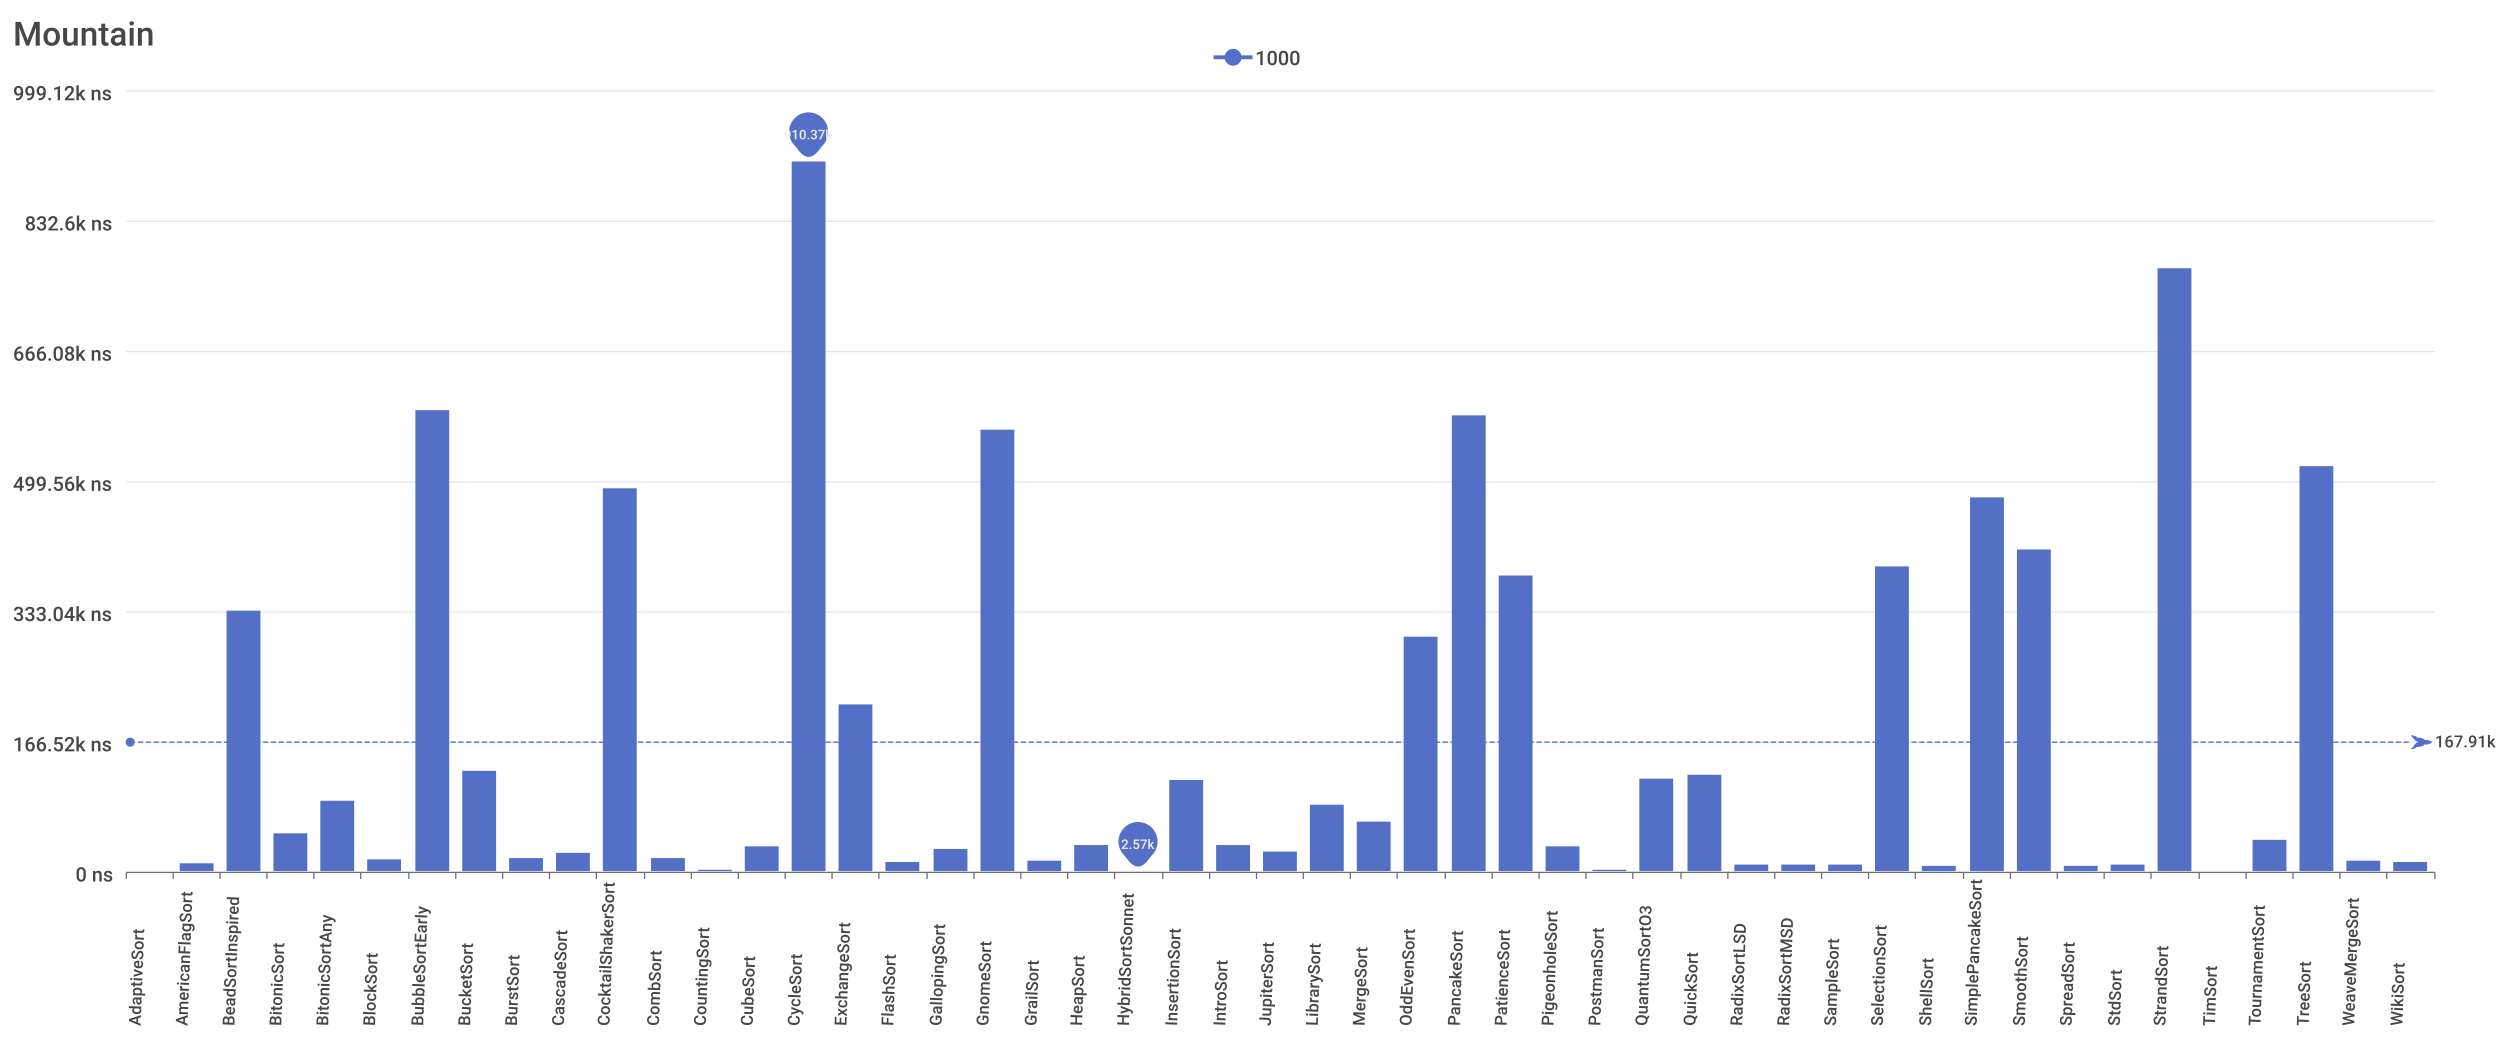
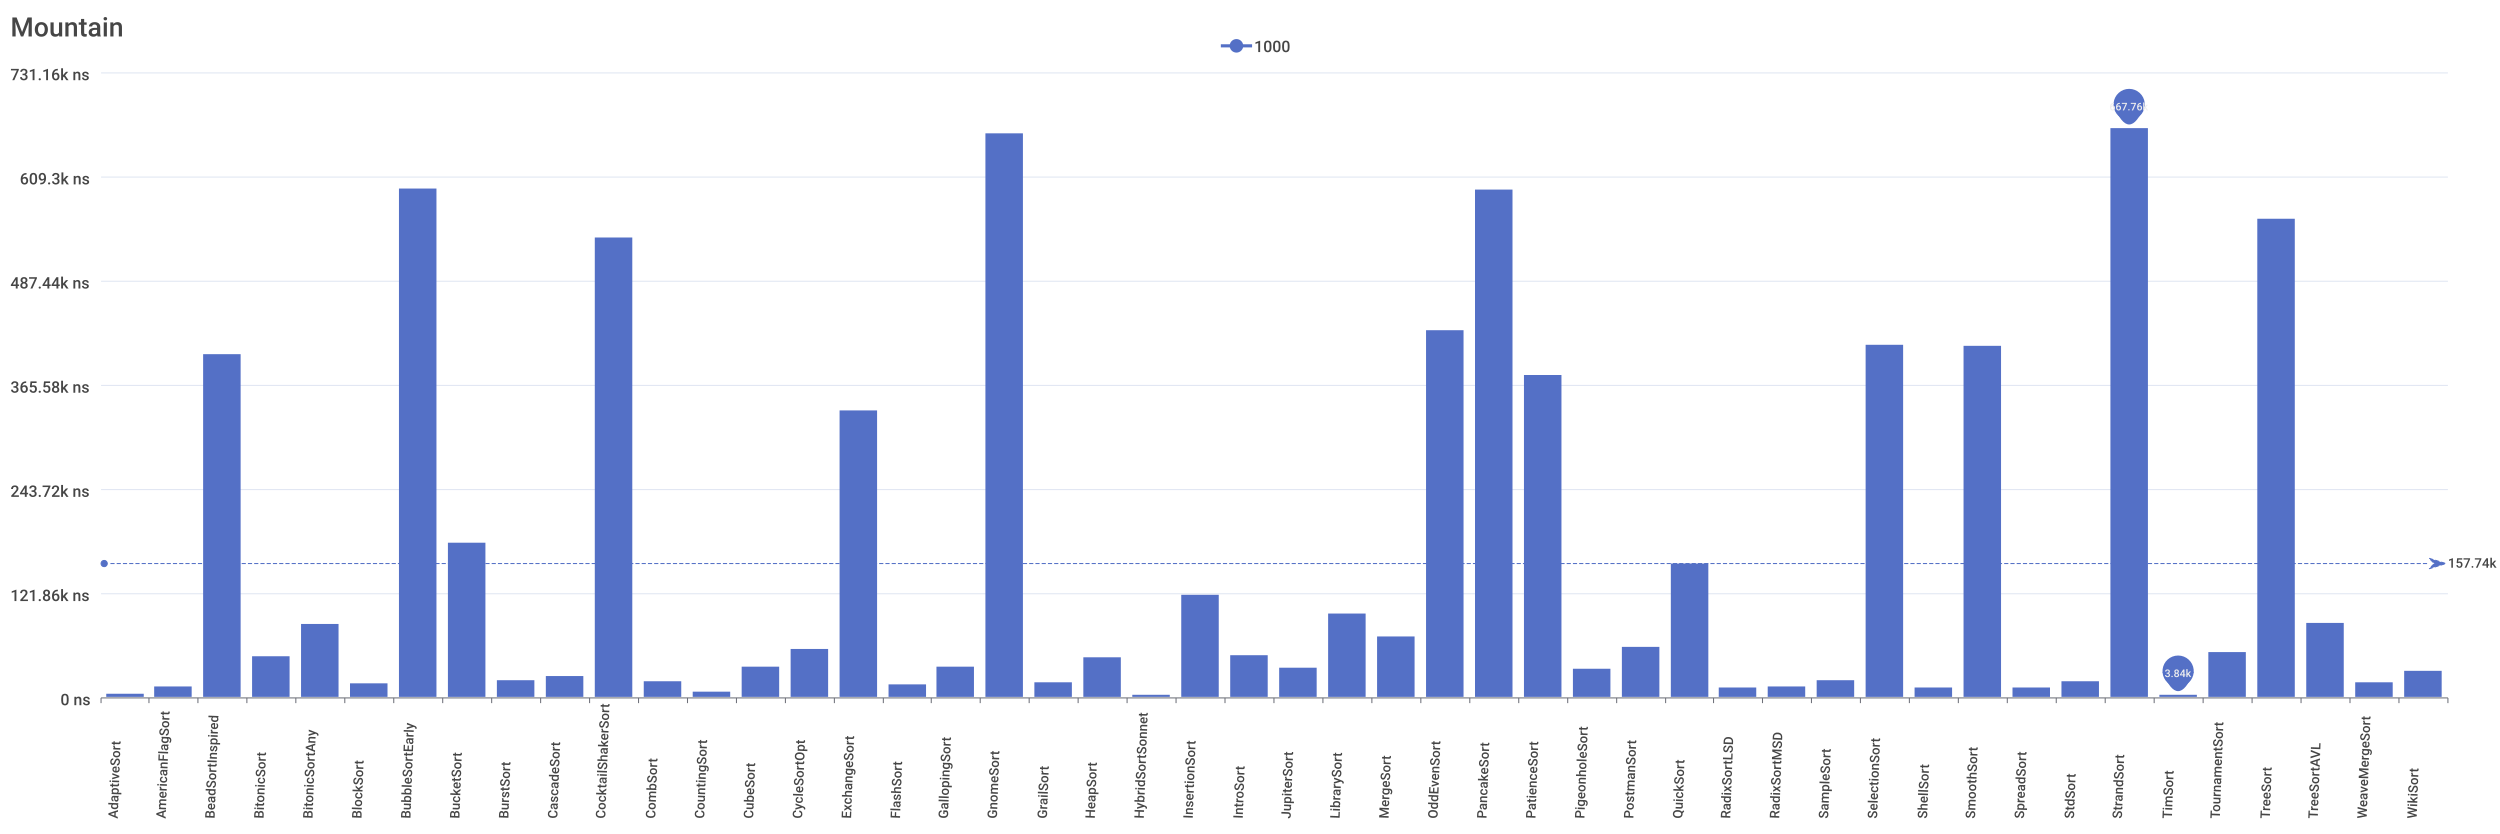
- <svg xmlns="http://www.w3.org/2000/svg" width="1920" height="800">\n<path d="M 0 0 L 1920 0 L 1920 800 L 0 800 L 0 0" style="stroke-width:0;stroke:none;fill:rgba(255,255,255,1.0)" />
-   <path d="M 932 44 L 962 44" style="stroke-width:3;stroke:rgba(84,112,198,1.0);fill:rgba(84,112,198,1.0)" />
-   <circle cx="947" cy="44" r="5" style="stroke-width:3;stroke:rgba(84,112,198,1.0);fill:rgba(84,112,198,1.0)" />
+ <svg xmlns="http://www.w3.org/2000/svg" width="2400" height="800">\n<path d="M 0 0 L 2400 0 L 2400 800 L 0 800 L 0 0" style="stroke-width:0;stroke:none;fill:rgba(255,255,255,1.0)" />
+   <path d="M 1172 44 L 1202 44" style="stroke-width:3;stroke:rgba(84,112,198,1.0);fill:rgba(84,112,198,1.0)" />
+   <circle cx="1187" cy="44" r="5" style="stroke-width:3;stroke:rgba(84,112,198,1.0);fill:rgba(84,112,198,1.0)" />
  <path d="" style="stroke-width:3;stroke:rgba(84,112,198,1.0);fill:rgba(84,112,198,1.0)" />
-   <text x="964" y="50" style="stroke-width:0;stroke:none;fill:rgba(70,70,70,1.0);font-size:15.3px;font-family:'Roboto Medium',sans-serif">1000</text>
+   <text x="1204" y="50" style="stroke-width:0;stroke:none;fill:rgba(70,70,70,1.0);font-size:15.3px;font-family:'Roboto Medium',sans-serif">1000</text>
  <text x="10" y="35" style="stroke-width:0;stroke:none;fill:rgba(70,70,70,1.0);font-size:25.6px;font-family:'Roboto Medium',sans-serif">Mountain</text>
-   <text x="10" y="77" style="stroke-width:0;stroke:none;fill:rgba(70,70,70,1.0);font-size:15.3px;font-family:'Roboto Medium',sans-serif">999.12k ns</text>
-   <text x="19" y="177" style="stroke-width:0;stroke:none;fill:rgba(70,70,70,1.0);font-size:15.3px;font-family:'Roboto Medium',sans-serif">832.6k ns</text>
-   <text x="10" y="277" style="stroke-width:0;stroke:none;fill:rgba(70,70,70,1.0);font-size:15.3px;font-family:'Roboto Medium',sans-serif">666.08k ns</text>
-   <text x="10" y="377" style="stroke-width:0;stroke:none;fill:rgba(70,70,70,1.0);font-size:15.3px;font-family:'Roboto Medium',sans-serif">499.56k ns</text>
-   <text x="10" y="477" style="stroke-width:0;stroke:none;fill:rgba(70,70,70,1.0);font-size:15.3px;font-family:'Roboto Medium',sans-serif">333.04k ns</text>
-   <text x="10" y="577" style="stroke-width:0;stroke:none;fill:rgba(70,70,70,1.0);font-size:15.3px;font-family:'Roboto Medium',sans-serif">166.52k ns</text>
+   <text x="10" y="77" style="stroke-width:0;stroke:none;fill:rgba(70,70,70,1.0);font-size:15.3px;font-family:'Roboto Medium',sans-serif">731.16k ns</text>
+   <text x="19" y="177" style="stroke-width:0;stroke:none;fill:rgba(70,70,70,1.0);font-size:15.3px;font-family:'Roboto Medium',sans-serif">609.3k ns</text>
+   <text x="10" y="277" style="stroke-width:0;stroke:none;fill:rgba(70,70,70,1.0);font-size:15.3px;font-family:'Roboto Medium',sans-serif">487.44k ns</text>
+   <text x="10" y="377" style="stroke-width:0;stroke:none;fill:rgba(70,70,70,1.0);font-size:15.3px;font-family:'Roboto Medium',sans-serif">365.58k ns</text>
+   <text x="10" y="477" style="stroke-width:0;stroke:none;fill:rgba(70,70,70,1.0);font-size:15.3px;font-family:'Roboto Medium',sans-serif">243.72k ns</text>
+   <text x="10" y="577" style="stroke-width:0;stroke:none;fill:rgba(70,70,70,1.0);font-size:15.3px;font-family:'Roboto Medium',sans-serif">121.86k ns</text>
  <text x="58" y="677" style="stroke-width:0;stroke:none;fill:rgba(70,70,70,1.0);font-size:15.3px;font-family:'Roboto Medium',sans-serif">0 ns</text>
-   <path d="M 97 70 L 1870 70" style="stroke-width:1;stroke:rgba(224,230,242,1.0);fill:none" />
-   <path d="M 97 170 L 1870 170" style="stroke-width:1;stroke:rgba(224,230,242,1.0);fill:none" />
-   <path d="M 97 270 L 1870 270" style="stroke-width:1;stroke:rgba(224,230,242,1.0);fill:none" />
-   <path d="M 97 370 L 1870 370" style="stroke-width:1;stroke:rgba(224,230,242,1.0);fill:none" />
-   <path d="M 97 470 L 1870 470" style="stroke-width:1;stroke:rgba(224,230,242,1.0);fill:none" />
-   <path d="M 97 570 L 1870 570" style="stroke-width:1;stroke:rgba(224,230,242,1.0);fill:none" />
+   <path d="M 97 70 L 2350 70" style="stroke-width:1;stroke:rgba(224,230,242,1.0);fill:none" />
+   <path d="M 97 170 L 2350 170" style="stroke-width:1;stroke:rgba(224,230,242,1.0);fill:none" />
+   <path d="M 97 270 L 2350 270" style="stroke-width:1;stroke:rgba(224,230,242,1.0);fill:none" />
+   <path d="M 97 370 L 2350 370" style="stroke-width:1;stroke:rgba(224,230,242,1.0);fill:none" />
+   <path d="M 97 470 L 2350 470" style="stroke-width:1;stroke:rgba(224,230,242,1.0);fill:none" />
+   <path d="M 97 570 L 2350 570" style="stroke-width:1;stroke:rgba(224,230,242,1.0);fill:none" />
  <path d="M 97 675 L 97 670" style="stroke-width:1;stroke:rgba(110,112,121,1.0);fill:none" />
-   <path d="M 133 675 L 133 670" style="stroke-width:1;stroke:rgba(110,112,121,1.0);fill:none" />
-   <path d="M 169 675 L 169 670" style="stroke-width:1;stroke:rgba(110,112,121,1.0);fill:none" />
-   <path d="M 205 675 L 205 670" style="stroke-width:1;stroke:rgba(110,112,121,1.0);fill:none" />
-   <path d="M 241 675 L 241 670" style="stroke-width:1;stroke:rgba(110,112,121,1.0);fill:none" />
-   <path d="M 277 675 L 277 670" style="stroke-width:1;stroke:rgba(110,112,121,1.0);fill:none" />
-   <path d="M 314 675 L 314 670" style="stroke-width:1;stroke:rgba(110,112,121,1.0);fill:none" />
-   <path d="M 350 675 L 350 670" style="stroke-width:1;stroke:rgba(110,112,121,1.0);fill:none" />
-   <path d="M 386 675 L 386 670" style="stroke-width:1;stroke:rgba(110,112,121,1.0);fill:none" />
-   <path d="M 422 675 L 422 670" style="stroke-width:1;stroke:rgba(110,112,121,1.0);fill:none" />
-   <path d="M 458 675 L 458 670" style="stroke-width:1;stroke:rgba(110,112,121,1.0);fill:none" />
-   <path d="M 495 675 L 495 670" style="stroke-width:1;stroke:rgba(110,112,121,1.0);fill:none" />
-   <path d="M 531 675 L 531 670" style="stroke-width:1;stroke:rgba(110,112,121,1.0);fill:none" />
-   <path d="M 567 675 L 567 670" style="stroke-width:1;stroke:rgba(110,112,121,1.0);fill:none" />
-   <path d="M 603 675 L 603 670" style="stroke-width:1;stroke:rgba(110,112,121,1.0);fill:none" />
-   <path d="M 639 675 L 639 670" style="stroke-width:1;stroke:rgba(110,112,121,1.0);fill:none" />
-   <path d="M 675 675 L 675 670" style="stroke-width:1;stroke:rgba(110,112,121,1.0);fill:none" />
-   <path d="M 712 675 L 712 670" style="stroke-width:1;stroke:rgba(110,112,121,1.0);fill:none" />
-   <path d="M 748 675 L 748 670" style="stroke-width:1;stroke:rgba(110,112,121,1.0);fill:none" />
-   <path d="M 784 675 L 784 670" style="stroke-width:1;stroke:rgba(110,112,121,1.0);fill:none" />
-   <path d="M 820 675 L 820 670" style="stroke-width:1;stroke:rgba(110,112,121,1.0);fill:none" />
-   <path d="M 856 675 L 856 670" style="stroke-width:1;stroke:rgba(110,112,121,1.0);fill:none" />
-   <path d="M 893 675 L 893 670" style="stroke-width:1;stroke:rgba(110,112,121,1.0);fill:none" />
-   <path d="M 929 675 L 929 670" style="stroke-width:1;stroke:rgba(110,112,121,1.0);fill:none" />
-   <path d="M 965 675 L 965 670" style="stroke-width:1;stroke:rgba(110,112,121,1.0);fill:none" />
-   <path d="M 1001 675 L 1001 670" style="stroke-width:1;stroke:rgba(110,112,121,1.0);fill:none" />
-   <path d="M 1037 675 L 1037 670" style="stroke-width:1;stroke:rgba(110,112,121,1.0);fill:none" />
-   <path d="M 1073 675 L 1073 670" style="stroke-width:1;stroke:rgba(110,112,121,1.0);fill:none" />
-   <path d="M 1110 675 L 1110 670" style="stroke-width:1;stroke:rgba(110,112,121,1.0);fill:none" />
-   <path d="M 1146 675 L 1146 670" style="stroke-width:1;stroke:rgba(110,112,121,1.0);fill:none" />
-   <path d="M 1182 675 L 1182 670" style="stroke-width:1;stroke:rgba(110,112,121,1.0);fill:none" />
-   <path d="M 1218 675 L 1218 670" style="stroke-width:1;stroke:rgba(110,112,121,1.0);fill:none" />
-   <path d="M 1254 675 L 1254 670" style="stroke-width:1;stroke:rgba(110,112,121,1.0);fill:none" />
-   <path d="M 1291 675 L 1291 670" style="stroke-width:1;stroke:rgba(110,112,121,1.0);fill:none" />
-   <path d="M 1327 675 L 1327 670" style="stroke-width:1;stroke:rgba(110,112,121,1.0);fill:none" />
-   <path d="M 1363 675 L 1363 670" style="stroke-width:1;stroke:rgba(110,112,121,1.0);fill:none" />
-   <path d="M 1399 675 L 1399 670" style="stroke-width:1;stroke:rgba(110,112,121,1.0);fill:none" />
-   <path d="M 1435 675 L 1435 670" style="stroke-width:1;stroke:rgba(110,112,121,1.0);fill:none" />
-   <path d="M 1471 675 L 1471 670" style="stroke-width:1;stroke:rgba(110,112,121,1.0);fill:none" />
-   <path d="M 1508 675 L 1508 670" style="stroke-width:1;stroke:rgba(110,112,121,1.0);fill:none" />
-   <path d="M 1544 675 L 1544 670" style="stroke-width:1;stroke:rgba(110,112,121,1.0);fill:none" />
-   <path d="M 1580 675 L 1580 670" style="stroke-width:1;stroke:rgba(110,112,121,1.0);fill:none" />
-   <path d="M 1616 675 L 1616 670" style="stroke-width:1;stroke:rgba(110,112,121,1.0);fill:none" />
-   <path d="M 1652 675 L 1652 670" style="stroke-width:1;stroke:rgba(110,112,121,1.0);fill:none" />
-   <path d="M 1689 675 L 1689 670" style="stroke-width:1;stroke:rgba(110,112,121,1.0);fill:none" />
-   <path d="M 1725 675 L 1725 670" style="stroke-width:1;stroke:rgba(110,112,121,1.0);fill:none" />
-   <path d="M 1761 675 L 1761 670" style="stroke-width:1;stroke:rgba(110,112,121,1.0);fill:none" />
-   <path d="M 1797 675 L 1797 670" style="stroke-width:1;stroke:rgba(110,112,121,1.0);fill:none" />
+   <path d="M 143 675 L 143 670" style="stroke-width:1;stroke:rgba(110,112,121,1.0);fill:none" />
+   <path d="M 190 675 L 190 670" style="stroke-width:1;stroke:rgba(110,112,121,1.0);fill:none" />
+   <path d="M 237 675 L 237 670" style="stroke-width:1;stroke:rgba(110,112,121,1.0);fill:none" />
+   <path d="M 284 675 L 284 670" style="stroke-width:1;stroke:rgba(110,112,121,1.0);fill:none" />
+   <path d="M 331 675 L 331 670" style="stroke-width:1;stroke:rgba(110,112,121,1.0);fill:none" />
+   <path d="M 378 675 L 378 670" style="stroke-width:1;stroke:rgba(110,112,121,1.0);fill:none" />
+   <path d="M 425 675 L 425 670" style="stroke-width:1;stroke:rgba(110,112,121,1.0);fill:none" />
+   <path d="M 472 675 L 472 670" style="stroke-width:1;stroke:rgba(110,112,121,1.0);fill:none" />
+   <path d="M 519 675 L 519 670" style="stroke-width:1;stroke:rgba(110,112,121,1.0);fill:none" />
+   <path d="M 566 675 L 566 670" style="stroke-width:1;stroke:rgba(110,112,121,1.0);fill:none" />
+   <path d="M 613 675 L 613 670" style="stroke-width:1;stroke:rgba(110,112,121,1.0);fill:none" />
+   <path d="M 660 675 L 660 670" style="stroke-width:1;stroke:rgba(110,112,121,1.0);fill:none" />
+   <path d="M 707 675 L 707 670" style="stroke-width:1;stroke:rgba(110,112,121,1.0);fill:none" />
+   <path d="M 754 675 L 754 670" style="stroke-width:1;stroke:rgba(110,112,121,1.0);fill:none" />
+   <path d="M 801 675 L 801 670" style="stroke-width:1;stroke:rgba(110,112,121,1.0);fill:none" />
+   <path d="M 848 675 L 848 670" style="stroke-width:1;stroke:rgba(110,112,121,1.0);fill:none" />
+   <path d="M 894 675 L 894 670" style="stroke-width:1;stroke:rgba(110,112,121,1.0);fill:none" />
+   <path d="M 941 675 L 941 670" style="stroke-width:1;stroke:rgba(110,112,121,1.0);fill:none" />
+   <path d="M 988 675 L 988 670" style="stroke-width:1;stroke:rgba(110,112,121,1.0);fill:none" />
+   <path d="M 1035 675 L 1035 670" style="stroke-width:1;stroke:rgba(110,112,121,1.0);fill:none" />
+   <path d="M 1082 675 L 1082 670" style="stroke-width:1;stroke:rgba(110,112,121,1.0);fill:none" />
+   <path d="M 1129 675 L 1129 670" style="stroke-width:1;stroke:rgba(110,112,121,1.0);fill:none" />
+   <path d="M 1176 675 L 1176 670" style="stroke-width:1;stroke:rgba(110,112,121,1.0);fill:none" />
+   <path d="M 1223 675 L 1223 670" style="stroke-width:1;stroke:rgba(110,112,121,1.0);fill:none" />
+   <path d="M 1270 675 L 1270 670" style="stroke-width:1;stroke:rgba(110,112,121,1.0);fill:none" />
+   <path d="M 1317 675 L 1317 670" style="stroke-width:1;stroke:rgba(110,112,121,1.0);fill:none" />
+   <path d="M 1364 675 L 1364 670" style="stroke-width:1;stroke:rgba(110,112,121,1.0);fill:none" />
+   <path d="M 1411 675 L 1411 670" style="stroke-width:1;stroke:rgba(110,112,121,1.0);fill:none" />
+   <path d="M 1458 675 L 1458 670" style="stroke-width:1;stroke:rgba(110,112,121,1.0);fill:none" />
+   <path d="M 1505 675 L 1505 670" style="stroke-width:1;stroke:rgba(110,112,121,1.0);fill:none" />
+   <path d="M 1552 675 L 1552 670" style="stroke-width:1;stroke:rgba(110,112,121,1.0);fill:none" />
+   <path d="M 1599 675 L 1599 670" style="stroke-width:1;stroke:rgba(110,112,121,1.0);fill:none" />
+   <path d="M 1645 675 L 1645 670" style="stroke-width:1;stroke:rgba(110,112,121,1.0);fill:none" />
+   <path d="M 1692 675 L 1692 670" style="stroke-width:1;stroke:rgba(110,112,121,1.0);fill:none" />
+   <path d="M 1739 675 L 1739 670" style="stroke-width:1;stroke:rgba(110,112,121,1.0);fill:none" />
+   <path d="M 1786 675 L 1786 670" style="stroke-width:1;stroke:rgba(110,112,121,1.0);fill:none" />
  <path d="M 1833 675 L 1833 670" style="stroke-width:1;stroke:rgba(110,112,121,1.0);fill:none" />
-   <path d="M 1870 675 L 1870 670" style="stroke-width:1;stroke:rgba(110,112,121,1.0);fill:none" />
-   <path d="M 97 670 L 1870 670" style="stroke-width:1;stroke:rgba(110,112,121,1.0);fill:none" />
-   <text x="108" y="788" style="stroke-width:0;stroke:none;fill:rgba(70,70,70,1.0);font-size:12.8px;font-family:'Roboto Medium',sans-serif" transform="rotate(272.15,108,788)">AdaptiveSort</text>
-   <text x="144" y="788" style="stroke-width:0;stroke:none;fill:rgba(70,70,70,1.0);font-size:12.8px;font-family:'Roboto Medium',sans-serif" transform="rotate(272.15,144,788)">AmericanFlagSort</text>
-   <text x="180" y="788" style="stroke-width:0;stroke:none;fill:rgba(70,70,70,1.0);font-size:12.8px;font-family:'Roboto Medium',sans-serif" transform="rotate(272.15,180,788)">BeadSortInspired</text>
-   <text x="216" y="788" style="stroke-width:0;stroke:none;fill:rgba(70,70,70,1.0);font-size:12.8px;font-family:'Roboto Medium',sans-serif" transform="rotate(272.15,216,788)">BitonicSort</text>
-   <text x="252" y="788" style="stroke-width:0;stroke:none;fill:rgba(70,70,70,1.0);font-size:12.8px;font-family:'Roboto Medium',sans-serif" transform="rotate(272.15,252,788)">BitonicSortAny</text>
-   <text x="288" y="788" style="stroke-width:0;stroke:none;fill:rgba(70,70,70,1.0);font-size:12.8px;font-family:'Roboto Medium',sans-serif" transform="rotate(272.15,288,788)">BlockSort</text>
-   <text x="325" y="788" style="stroke-width:0;stroke:none;fill:rgba(70,70,70,1.0);font-size:12.8px;font-family:'Roboto Medium',sans-serif" transform="rotate(272.15,325,788)">BubbleSortEarly</text>
-   <text x="361" y="788" style="stroke-width:0;stroke:none;fill:rgba(70,70,70,1.0);font-size:12.8px;font-family:'Roboto Medium',sans-serif" transform="rotate(272.15,361,788)">BucketSort</text>
-   <text x="397" y="788" style="stroke-width:0;stroke:none;fill:rgba(70,70,70,1.0);font-size:12.8px;font-family:'Roboto Medium',sans-serif" transform="rotate(272.15,397,788)">BurstSort</text>
-   <text x="433" y="788" style="stroke-width:0;stroke:none;fill:rgba(70,70,70,1.0);font-size:12.8px;font-family:'Roboto Medium',sans-serif" transform="rotate(272.15,433,788)">CascadeSort</text>
-   <text x="468" y="788" style="stroke-width:0;stroke:none;fill:rgba(70,70,70,1.0);font-size:12.8px;font-family:'Roboto Medium',sans-serif" transform="rotate(272.15,468,788)">CocktailShakerSort</text>
-   <text x="506" y="788" style="stroke-width:0;stroke:none;fill:rgba(70,70,70,1.0);font-size:12.8px;font-family:'Roboto Medium',sans-serif" transform="rotate(272.15,506,788)">CombSort</text>
-   <text x="542" y="788" style="stroke-width:0;stroke:none;fill:rgba(70,70,70,1.0);font-size:12.8px;font-family:'Roboto Medium',sans-serif" transform="rotate(272.15,542,788)">CountingSort</text>
-   <text x="578" y="788" style="stroke-width:0;stroke:none;fill:rgba(70,70,70,1.0);font-size:12.8px;font-family:'Roboto Medium',sans-serif" transform="rotate(272.15,578,788)">CubeSort</text>
-   <text x="614" y="788" style="stroke-width:0;stroke:none;fill:rgba(70,70,70,1.0);font-size:12.8px;font-family:'Roboto Medium',sans-serif" transform="rotate(272.15,614,788)">CycleSort</text>
-   <text x="650" y="788" style="stroke-width:0;stroke:none;fill:rgba(70,70,70,1.0);font-size:12.8px;font-family:'Roboto Medium',sans-serif" transform="rotate(272.15,650,788)">ExchangeSort</text>
-   <text x="686" y="788" style="stroke-width:0;stroke:none;fill:rgba(70,70,70,1.0);font-size:12.8px;font-family:'Roboto Medium',sans-serif" transform="rotate(272.15,686,788)">FlashSort</text>
-   <text x="723" y="788" style="stroke-width:0;stroke:none;fill:rgba(70,70,70,1.0);font-size:12.8px;font-family:'Roboto Medium',sans-serif" transform="rotate(272.15,723,788)">GallopingSort</text>
-   <text x="759" y="788" style="stroke-width:0;stroke:none;fill:rgba(70,70,70,1.0);font-size:12.8px;font-family:'Roboto Medium',sans-serif" transform="rotate(272.15,759,788)">GnomeSort</text>
-   <text x="796" y="788" style="stroke-width:0;stroke:none;fill:rgba(70,70,70,1.0);font-size:12.8px;font-family:'Roboto Medium',sans-serif" transform="rotate(272.15,796,788)">GrailSort</text>
-   <text x="831" y="788" style="stroke-width:0;stroke:none;fill:rgba(70,70,70,1.0);font-size:12.8px;font-family:'Roboto Medium',sans-serif" transform="rotate(272.15,831,788)">HeapSort</text>
-   <text x="867" y="788" style="stroke-width:0;stroke:none;fill:rgba(70,70,70,1.0);font-size:12.8px;font-family:'Roboto Medium',sans-serif" transform="rotate(272.15,867,788)">HybridSortSonnet</text>
-   <text x="904" y="788" style="stroke-width:0;stroke:none;fill:rgba(70,70,70,1.0);font-size:12.8px;font-family:'Roboto Medium',sans-serif" transform="rotate(272.15,904,788)">InsertionSort</text>
-   <text x="941" y="788" style="stroke-width:0;stroke:none;fill:rgba(70,70,70,1.0);font-size:12.8px;font-family:'Roboto Medium',sans-serif" transform="rotate(272.15,941,788)">IntroSort</text>
-   <text x="976" y="788" style="stroke-width:0;stroke:none;fill:rgba(70,70,70,1.0);font-size:12.8px;font-family:'Roboto Medium',sans-serif" transform="rotate(272.15,976,788)">JupiterSort</text>
-   <text x="1012" y="788" style="stroke-width:0;stroke:none;fill:rgba(70,70,70,1.0);font-size:12.8px;font-family:'Roboto Medium',sans-serif" transform="rotate(272.15,1012,788)">LibrarySort</text>
-   <text x="1048" y="788" style="stroke-width:0;stroke:none;fill:rgba(70,70,70,1.0);font-size:12.8px;font-family:'Roboto Medium',sans-serif" transform="rotate(272.15,1048,788)">MergeSort</text>
-   <text x="1084" y="788" style="stroke-width:0;stroke:none;fill:rgba(70,70,70,1.0);font-size:12.8px;font-family:'Roboto Medium',sans-serif" transform="rotate(272.15,1084,788)">OddEvenSort</text>
-   <text x="1121" y="788" style="stroke-width:0;stroke:none;fill:rgba(70,70,70,1.0);font-size:12.8px;font-family:'Roboto Medium',sans-serif" transform="rotate(272.15,1121,788)">PancakeSort</text>
-   <text x="1157" y="788" style="stroke-width:0;stroke:none;fill:rgba(70,70,70,1.0);font-size:12.8px;font-family:'Roboto Medium',sans-serif" transform="rotate(272.15,1157,788)">PatienceSort</text>
-   <text x="1193" y="788" style="stroke-width:0;stroke:none;fill:rgba(70,70,70,1.0);font-size:12.8px;font-family:'Roboto Medium',sans-serif" transform="rotate(272.15,1193,788)">PigeonholeSort</text>
-   <text x="1229" y="788" style="stroke-width:0;stroke:none;fill:rgba(70,70,70,1.0);font-size:12.8px;font-family:'Roboto Medium',sans-serif" transform="rotate(272.15,1229,788)">PostmanSort</text>
-   <text x="1265" y="788" style="stroke-width:0;stroke:none;fill:rgba(70,70,70,1.0);font-size:12.8px;font-family:'Roboto Medium',sans-serif" transform="rotate(272.15,1265,788)">QuantumSortO3</text>
-   <text x="1302" y="788" style="stroke-width:0;stroke:none;fill:rgba(70,70,70,1.0);font-size:12.8px;font-family:'Roboto Medium',sans-serif" transform="rotate(272.15,1302,788)">QuickSort</text>
-   <text x="1338" y="788" style="stroke-width:0;stroke:none;fill:rgba(70,70,70,1.0);font-size:12.8px;font-family:'Roboto Medium',sans-serif" transform="rotate(272.15,1338,788)">RadixSortLSD</text>
-   <text x="1374" y="788" style="stroke-width:0;stroke:none;fill:rgba(70,70,70,1.0);font-size:12.8px;font-family:'Roboto Medium',sans-serif" transform="rotate(272.15,1374,788)">RadixSortMSD</text>
-   <text x="1410" y="788" style="stroke-width:0;stroke:none;fill:rgba(70,70,70,1.0);font-size:12.8px;font-family:'Roboto Medium',sans-serif" transform="rotate(272.15,1410,788)">SampleSort</text>
-   <text x="1446" y="788" style="stroke-width:0;stroke:none;fill:rgba(70,70,70,1.0);font-size:12.8px;font-family:'Roboto Medium',sans-serif" transform="rotate(272.15,1446,788)">SelectionSort</text>
-   <text x="1483" y="788" style="stroke-width:0;stroke:none;fill:rgba(70,70,70,1.0);font-size:12.8px;font-family:'Roboto Medium',sans-serif" transform="rotate(272.15,1483,788)">ShellSort</text>
-   <text x="1518" y="788" style="stroke-width:0;stroke:none;fill:rgba(70,70,70,1.0);font-size:12.8px;font-family:'Roboto Medium',sans-serif" transform="rotate(272.15,1518,788)">SimplePancakeSort</text>
-   <text x="1555" y="788" style="stroke-width:0;stroke:none;fill:rgba(70,70,70,1.0);font-size:12.8px;font-family:'Roboto Medium',sans-serif" transform="rotate(272.15,1555,788)">SmoothSort</text>
-   <text x="1591" y="788" style="stroke-width:0;stroke:none;fill:rgba(70,70,70,1.0);font-size:12.8px;font-family:'Roboto Medium',sans-serif" transform="rotate(272.15,1591,788)">SpreadSort</text>
-   <text x="1628" y="788" style="stroke-width:0;stroke:none;fill:rgba(70,70,70,1.0);font-size:12.8px;font-family:'Roboto Medium',sans-serif" transform="rotate(272.15,1628,788)">StdSort</text>
-   <text x="1663" y="788" style="stroke-width:0;stroke:none;fill:rgba(70,70,70,1.0);font-size:12.8px;font-family:'Roboto Medium',sans-serif" transform="rotate(272.15,1663,788)">StrandSort</text>
-   <text x="1701" y="788" style="stroke-width:0;stroke:none;fill:rgba(70,70,70,1.0);font-size:12.8px;font-family:'Roboto Medium',sans-serif" transform="rotate(272.15,1701,788)">TimSort</text>
-   <text x="1736" y="788" style="stroke-width:0;stroke:none;fill:rgba(70,70,70,1.0);font-size:12.8px;font-family:'Roboto Medium',sans-serif" transform="rotate(272.15,1736,788)">TournamentSort</text>
-   <text x="1773" y="788" style="stroke-width:0;stroke:none;fill:rgba(70,70,70,1.0);font-size:12.8px;font-family:'Roboto Medium',sans-serif" transform="rotate(272.15,1773,788)">TreeSort</text>
-   <text x="1808" y="788" style="stroke-width:0;stroke:none;fill:rgba(70,70,70,1.0);font-size:12.8px;font-family:'Roboto Medium',sans-serif" transform="rotate(272.15,1808,788)">WeaveMergeSort</text>
-   <text x="1845" y="788" style="stroke-width:0;stroke:none;fill:rgba(70,70,70,1.0);font-size:12.8px;font-family:'Roboto Medium',sans-serif" transform="rotate(272.15,1845,788)">WikiSort</text>
-   <path d="M 102 669 L 128 669 L 128 669 L 102 669 L 102 669" style="stroke-width:0;stroke:none;fill:rgba(84,112,198,1.0)" />
-   <path d="M 138 663 L 164 663 L 164 669 L 138 669 L 138 663" style="stroke-width:0;stroke:none;fill:rgba(84,112,198,1.0)" />
-   <path d="M 174 469 L 200 469 L 200 669 L 174 669 L 174 469" style="stroke-width:0;stroke:none;fill:rgba(84,112,198,1.0)" />
-   <path d="M 210 640 L 236 640 L 236 669 L 210 669 L 210 640" style="stroke-width:0;stroke:none;fill:rgba(84,112,198,1.0)" />
-   <path d="M 246 615 L 272 615 L 272 669 L 246 669 L 246 615" style="stroke-width:0;stroke:none;fill:rgba(84,112,198,1.0)" />
-   <path d="M 282 660 L 308 660 L 308 669 L 282 669 L 282 660" style="stroke-width:0;stroke:none;fill:rgba(84,112,198,1.0)" />
-   <path d="M 319 315 L 345 315 L 345 669 L 319 669 L 319 315" style="stroke-width:0;stroke:none;fill:rgba(84,112,198,1.0)" />
-   <path d="M 355 592 L 381 592 L 381 669 L 355 669 L 355 592" style="stroke-width:0;stroke:none;fill:rgba(84,112,198,1.0)" />
-   <path d="M 391 659 L 417 659 L 417 669 L 391 669 L 391 659" style="stroke-width:0;stroke:none;fill:rgba(84,112,198,1.0)" />
-   <path d="M 427 655 L 453 655 L 453 669 L 427 669 L 427 655" style="stroke-width:0;stroke:none;fill:rgba(84,112,198,1.0)" />
-   <path d="M 463 375 L 489 375 L 489 669 L 463 669 L 463 375" style="stroke-width:0;stroke:none;fill:rgba(84,112,198,1.0)" />
-   <path d="M 500 659 L 526 659 L 526 669 L 500 669 L 500 659" style="stroke-width:0;stroke:none;fill:rgba(84,112,198,1.0)" />
-   <path d="M 536 668 L 562 668 L 562 669 L 536 669 L 536 668" style="stroke-width:0;stroke:none;fill:rgba(84,112,198,1.0)" />
-   <path d="M 572 650 L 598 650 L 598 669 L 572 669 L 572 650" style="stroke-width:0;stroke:none;fill:rgba(84,112,198,1.0)" />
-   <path d="M 608 124 L 634 124 L 634 669 L 608 669 L 608 124" style="stroke-width:0;stroke:none;fill:rgba(84,112,198,1.0)" />
-   <path d="M 644 541 L 670 541 L 670 669 L 644 669 L 644 541" style="stroke-width:0;stroke:none;fill:rgba(84,112,198,1.0)" />
-   <path d="M 680 662 L 706 662 L 706 669 L 680 669 L 680 662" style="stroke-width:0;stroke:none;fill:rgba(84,112,198,1.0)" />
-   <path d="M 717 652 L 743 652 L 743 669 L 717 669 L 717 652" style="stroke-width:0;stroke:none;fill:rgba(84,112,198,1.0)" />
-   <path d="M 753 330 L 779 330 L 779 669 L 753 669 L 753 330" style="stroke-width:0;stroke:none;fill:rgba(84,112,198,1.0)" />
-   <path d="M 789 661 L 815 661 L 815 669 L 789 669 L 789 661" style="stroke-width:0;stroke:none;fill:rgba(84,112,198,1.0)" />
-   <path d="M 825 649 L 851 649 L 851 669 L 825 669 L 825 649" style="stroke-width:0;stroke:none;fill:rgba(84,112,198,1.0)" />
-   <path d="M 861 669 L 887 669 L 887 669 L 861 669 L 861 669" style="stroke-width:0;stroke:none;fill:rgba(84,112,198,1.0)" />
-   <path d="M 898 599 L 924 599 L 924 669 L 898 669 L 898 599" style="stroke-width:0;stroke:none;fill:rgba(84,112,198,1.0)" />
-   <path d="M 934 649 L 960 649 L 960 669 L 934 669 L 934 649" style="stroke-width:0;stroke:none;fill:rgba(84,112,198,1.0)" />
-   <path d="M 970 654 L 996 654 L 996 669 L 970 669 L 970 654" style="stroke-width:0;stroke:none;fill:rgba(84,112,198,1.0)" />
-   <path d="M 1006 618 L 1032 618 L 1032 669 L 1006 669 L 1006 618" style="stroke-width:0;stroke:none;fill:rgba(84,112,198,1.0)" />
-   <path d="M 1042 631 L 1068 631 L 1068 669 L 1042 669 L 1042 631" style="stroke-width:0;stroke:none;fill:rgba(84,112,198,1.0)" />
-   <path d="M 1078 489 L 1104 489 L 1104 669 L 1078 669 L 1078 489" style="stroke-width:0;stroke:none;fill:rgba(84,112,198,1.0)" />
-   <path d="M 1115 319 L 1141 319 L 1141 669 L 1115 669 L 1115 319" style="stroke-width:0;stroke:none;fill:rgba(84,112,198,1.0)" />
-   <path d="M 1151 442 L 1177 442 L 1177 669 L 1151 669 L 1151 442" style="stroke-width:0;stroke:none;fill:rgba(84,112,198,1.0)" />
-   <path d="M 1187 650 L 1213 650 L 1213 669 L 1187 669 L 1187 650" style="stroke-width:0;stroke:none;fill:rgba(84,112,198,1.0)" />
-   <path d="M 1223 668 L 1249 668 L 1249 669 L 1223 669 L 1223 668" style="stroke-width:0;stroke:none;fill:rgba(84,112,198,1.0)" />
-   <path d="M 1259 598 L 1285 598 L 1285 669 L 1259 669 L 1259 598" style="stroke-width:0;stroke:none;fill:rgba(84,112,198,1.0)" />
-   <path d="M 1296 595 L 1322 595 L 1322 669 L 1296 669 L 1296 595" style="stroke-width:0;stroke:none;fill:rgba(84,112,198,1.0)" />
-   <path d="M 1332 664 L 1358 664 L 1358 669 L 1332 669 L 1332 664" style="stroke-width:0;stroke:none;fill:rgba(84,112,198,1.0)" />
-   <path d="M 1368 664 L 1394 664 L 1394 669 L 1368 669 L 1368 664" style="stroke-width:0;stroke:none;fill:rgba(84,112,198,1.0)" />
-   <path d="M 1404 664 L 1430 664 L 1430 669 L 1404 669 L 1404 664" style="stroke-width:0;stroke:none;fill:rgba(84,112,198,1.0)" />
-   <path d="M 1440 435 L 1466 435 L 1466 669 L 1440 669 L 1440 435" style="stroke-width:0;stroke:none;fill:rgba(84,112,198,1.0)" />
-   <path d="M 1476 665 L 1502 665 L 1502 669 L 1476 669 L 1476 665" style="stroke-width:0;stroke:none;fill:rgba(84,112,198,1.0)" />
-   <path d="M 1513 382 L 1539 382 L 1539 669 L 1513 669 L 1513 382" style="stroke-width:0;stroke:none;fill:rgba(84,112,198,1.0)" />
-   <path d="M 1549 422 L 1575 422 L 1575 669 L 1549 669 L 1549 422" style="stroke-width:0;stroke:none;fill:rgba(84,112,198,1.0)" />
-   <path d="M 1585 665 L 1611 665 L 1611 669 L 1585 669 L 1585 665" style="stroke-width:0;stroke:none;fill:rgba(84,112,198,1.0)" />
-   <path d="M 1621 664 L 1647 664 L 1647 669 L 1621 669 L 1621 664" style="stroke-width:0;stroke:none;fill:rgba(84,112,198,1.0)" />
-   <path d="M 1657 206 L 1683 206 L 1683 669 L 1657 669 L 1657 206" style="stroke-width:0;stroke:none;fill:rgba(84,112,198,1.0)" />
-   <path d="M 1694 669 L 1720 669 L 1720 669 L 1694 669 L 1694 669" style="stroke-width:0;stroke:none;fill:rgba(84,112,198,1.0)" />
-   <path d="M 1730 645 L 1756 645 L 1756 669 L 1730 669 L 1730 645" style="stroke-width:0;stroke:none;fill:rgba(84,112,198,1.0)" />
-   <path d="M 1766 358 L 1792 358 L 1792 669 L 1766 669 L 1766 358" style="stroke-width:0;stroke:none;fill:rgba(84,112,198,1.0)" />
-   <path d="M 1802 661 L 1828 661 L 1828 669 L 1802 669 L 1802 661" style="stroke-width:0;stroke:none;fill:rgba(84,112,198,1.0)" />
-   <path d="M 1838 662 L 1864 662 L 1864 669 L 1838 669 L 1838 662" style="stroke-width:0;stroke:none;fill:rgba(84,112,198,1.0)" />
-   <path d="M 618 116 A 15 15 330.00 1 1 624 116 L 621 102 Z" style="stroke-width:0;stroke:none;fill:rgba(84,112,198,1.0)" />
-   <path d="M 606 102 Q621,139 636,102 Z" style="stroke-width:0;stroke:none;fill:rgba(84,112,198,1.0)" />
-   <text x="602" y="107" style="stroke-width:0;stroke:none;fill:rgba(238,238,238,1.0);font-size:10.2px;font-family:'Roboto Medium',sans-serif">910.37k</text>
-   <path d="M 871 661 A 15 15 330.00 1 1 877 661 L 874 647 Z" style="stroke-width:0;stroke:none;fill:rgba(84,112,198,1.0)" />
-   <path d="M 859 647 Q874,684 889,647 Z" style="stroke-width:0;stroke:none;fill:rgba(84,112,198,1.0)" />
-   <text x="861" y="652" style="stroke-width:0;stroke:none;fill:rgba(238,238,238,1.0);font-size:10.2px;font-family:'Roboto Medium',sans-serif">2.57k</text>
-   <circle cx="100" cy="570" r="3" style="stroke-width:1;stroke:rgba(84,112,198,1.0);fill:rgba(84,112,198,1.0)" />
+   <path d="M 1880 675 L 1880 670" style="stroke-width:1;stroke:rgba(110,112,121,1.0);fill:none" />
+   <path d="M 1927 675 L 1927 670" style="stroke-width:1;stroke:rgba(110,112,121,1.0);fill:none" />
+   <path d="M 1974 675 L 1974 670" style="stroke-width:1;stroke:rgba(110,112,121,1.0);fill:none" />
+   <path d="M 2021 675 L 2021 670" style="stroke-width:1;stroke:rgba(110,112,121,1.0);fill:none" />
+   <path d="M 2068 675 L 2068 670" style="stroke-width:1;stroke:rgba(110,112,121,1.0);fill:none" />
+   <path d="M 2115 675 L 2115 670" style="stroke-width:1;stroke:rgba(110,112,121,1.0);fill:none" />
+   <path d="M 2162 675 L 2162 670" style="stroke-width:1;stroke:rgba(110,112,121,1.0);fill:none" />
+   <path d="M 2209 675 L 2209 670" style="stroke-width:1;stroke:rgba(110,112,121,1.0);fill:none" />
+   <path d="M 2256 675 L 2256 670" style="stroke-width:1;stroke:rgba(110,112,121,1.0);fill:none" />
+   <path d="M 2303 675 L 2303 670" style="stroke-width:1;stroke:rgba(110,112,121,1.0);fill:none" />
+   <path d="M 2350 675 L 2350 670" style="stroke-width:1;stroke:rgba(110,112,121,1.0);fill:none" />
+   <path d="M 97 670 L 2350 670" style="stroke-width:1;stroke:rgba(110,112,121,1.0);fill:none" />
+   <text x="113" y="786" style="stroke-width:0;stroke:none;fill:rgba(70,70,70,1.0);font-size:12.8px;font-family:'Roboto Medium',sans-serif" transform="rotate(272.15,113,786)">AdaptiveSort</text>
+   <text x="159" y="786" style="stroke-width:0;stroke:none;fill:rgba(70,70,70,1.0);font-size:12.8px;font-family:'Roboto Medium',sans-serif" transform="rotate(272.15,159,786)">AmericanFlagSort</text>
+   <text x="206" y="786" style="stroke-width:0;stroke:none;fill:rgba(70,70,70,1.0);font-size:12.8px;font-family:'Roboto Medium',sans-serif" transform="rotate(272.15,206,786)">BeadSortInspired</text>
+   <text x="253" y="786" style="stroke-width:0;stroke:none;fill:rgba(70,70,70,1.0);font-size:12.8px;font-family:'Roboto Medium',sans-serif" transform="rotate(272.15,253,786)">BitonicSort</text>
+   <text x="300" y="786" style="stroke-width:0;stroke:none;fill:rgba(70,70,70,1.0);font-size:12.8px;font-family:'Roboto Medium',sans-serif" transform="rotate(272.15,300,786)">BitonicSortAny</text>
+   <text x="347" y="786" style="stroke-width:0;stroke:none;fill:rgba(70,70,70,1.0);font-size:12.8px;font-family:'Roboto Medium',sans-serif" transform="rotate(272.15,347,786)">BlockSort</text>
+   <text x="394" y="786" style="stroke-width:0;stroke:none;fill:rgba(70,70,70,1.0);font-size:12.8px;font-family:'Roboto Medium',sans-serif" transform="rotate(272.15,394,786)">BubbleSortEarly</text>
+   <text x="441" y="786" style="stroke-width:0;stroke:none;fill:rgba(70,70,70,1.0);font-size:12.8px;font-family:'Roboto Medium',sans-serif" transform="rotate(272.15,441,786)">BucketSort</text>
+   <text x="488" y="786" style="stroke-width:0;stroke:none;fill:rgba(70,70,70,1.0);font-size:12.8px;font-family:'Roboto Medium',sans-serif" transform="rotate(272.15,488,786)">BurstSort</text>
+   <text x="535" y="786" style="stroke-width:0;stroke:none;fill:rgba(70,70,70,1.0);font-size:12.8px;font-family:'Roboto Medium',sans-serif" transform="rotate(272.15,535,786)">CascadeSort</text>
+   <text x="581" y="786" style="stroke-width:0;stroke:none;fill:rgba(70,70,70,1.0);font-size:12.8px;font-family:'Roboto Medium',sans-serif" transform="rotate(272.15,581,786)">CocktailShakerSort</text>
+   <text x="629" y="786" style="stroke-width:0;stroke:none;fill:rgba(70,70,70,1.0);font-size:12.8px;font-family:'Roboto Medium',sans-serif" transform="rotate(272.15,629,786)">CombSort</text>
+   <text x="676" y="786" style="stroke-width:0;stroke:none;fill:rgba(70,70,70,1.0);font-size:12.8px;font-family:'Roboto Medium',sans-serif" transform="rotate(272.15,676,786)">CountingSort</text>
+   <text x="723" y="786" style="stroke-width:0;stroke:none;fill:rgba(70,70,70,1.0);font-size:12.8px;font-family:'Roboto Medium',sans-serif" transform="rotate(272.15,723,786)">CubeSort</text>
+   <text x="770" y="786" style="stroke-width:0;stroke:none;fill:rgba(70,70,70,1.0);font-size:12.8px;font-family:'Roboto Medium',sans-serif" transform="rotate(272.15,770,786)">CycleSortOpt</text>
+   <text x="817" y="786" style="stroke-width:0;stroke:none;fill:rgba(70,70,70,1.0);font-size:12.8px;font-family:'Roboto Medium',sans-serif" transform="rotate(272.15,817,786)">ExchangeSort</text>
+   <text x="864" y="786" style="stroke-width:0;stroke:none;fill:rgba(70,70,70,1.0);font-size:12.8px;font-family:'Roboto Medium',sans-serif" transform="rotate(272.15,864,786)">FlashSort</text>
+   <text x="910" y="786" style="stroke-width:0;stroke:none;fill:rgba(70,70,70,1.0);font-size:12.8px;font-family:'Roboto Medium',sans-serif" transform="rotate(272.15,910,786)">GallopingSort</text>
+   <text x="957" y="786" style="stroke-width:0;stroke:none;fill:rgba(70,70,70,1.0);font-size:12.8px;font-family:'Roboto Medium',sans-serif" transform="rotate(272.15,957,786)">GnomeSort</text>
+   <text x="1005" y="786" style="stroke-width:0;stroke:none;fill:rgba(70,70,70,1.0);font-size:12.8px;font-family:'Roboto Medium',sans-serif" transform="rotate(272.15,1005,786)">GrailSort</text>
+   <text x="1051" y="786" style="stroke-width:0;stroke:none;fill:rgba(70,70,70,1.0);font-size:12.8px;font-family:'Roboto Medium',sans-serif" transform="rotate(272.15,1051,786)">HeapSort</text>
+   <text x="1098" y="786" style="stroke-width:0;stroke:none;fill:rgba(70,70,70,1.0);font-size:12.8px;font-family:'Roboto Medium',sans-serif" transform="rotate(272.15,1098,786)">HybridSortSonnet</text>
+   <text x="1145" y="786" style="stroke-width:0;stroke:none;fill:rgba(70,70,70,1.0);font-size:12.8px;font-family:'Roboto Medium',sans-serif" transform="rotate(272.15,1145,786)">InsertionSort</text>
+   <text x="1193" y="786" style="stroke-width:0;stroke:none;fill:rgba(70,70,70,1.0);font-size:12.8px;font-family:'Roboto Medium',sans-serif" transform="rotate(272.15,1193,786)">IntroSort</text>
+   <text x="1239" y="786" style="stroke-width:0;stroke:none;fill:rgba(70,70,70,1.0);font-size:12.8px;font-family:'Roboto Medium',sans-serif" transform="rotate(272.15,1239,786)">JupiterSort</text>
+   <text x="1286" y="786" style="stroke-width:0;stroke:none;fill:rgba(70,70,70,1.0);font-size:12.8px;font-family:'Roboto Medium',sans-serif" transform="rotate(272.15,1286,786)">LibrarySort</text>
+   <text x="1333" y="786" style="stroke-width:0;stroke:none;fill:rgba(70,70,70,1.0);font-size:12.8px;font-family:'Roboto Medium',sans-serif" transform="rotate(272.15,1333,786)">MergeSort</text>
+   <text x="1380" y="786" style="stroke-width:0;stroke:none;fill:rgba(70,70,70,1.0);font-size:12.8px;font-family:'Roboto Medium',sans-serif" transform="rotate(272.15,1380,786)">OddEvenSort</text>
+   <text x="1427" y="786" style="stroke-width:0;stroke:none;fill:rgba(70,70,70,1.0);font-size:12.8px;font-family:'Roboto Medium',sans-serif" transform="rotate(272.15,1427,786)">PancakeSort</text>
+   <text x="1474" y="786" style="stroke-width:0;stroke:none;fill:rgba(70,70,70,1.0);font-size:12.8px;font-family:'Roboto Medium',sans-serif" transform="rotate(272.15,1474,786)">PatienceSort</text>
+   <text x="1521" y="786" style="stroke-width:0;stroke:none;fill:rgba(70,70,70,1.0);font-size:12.8px;font-family:'Roboto Medium',sans-serif" transform="rotate(272.15,1521,786)">PigeonholeSort</text>
+   <text x="1568" y="786" style="stroke-width:0;stroke:none;fill:rgba(70,70,70,1.0);font-size:12.8px;font-family:'Roboto Medium',sans-serif" transform="rotate(272.15,1568,786)">PostmanSort</text>
+   <text x="1615" y="786" style="stroke-width:0;stroke:none;fill:rgba(70,70,70,1.0);font-size:12.8px;font-family:'Roboto Medium',sans-serif" transform="rotate(272.15,1615,786)">QuickSort</text>
+   <text x="1661" y="786" style="stroke-width:0;stroke:none;fill:rgba(70,70,70,1.0);font-size:12.8px;font-family:'Roboto Medium',sans-serif" transform="rotate(272.15,1661,786)">RadixSortLSD</text>
+   <text x="1708" y="786" style="stroke-width:0;stroke:none;fill:rgba(70,70,70,1.0);font-size:12.8px;font-family:'Roboto Medium',sans-serif" transform="rotate(272.15,1708,786)">RadixSortMSD</text>
+   <text x="1755" y="786" style="stroke-width:0;stroke:none;fill:rgba(70,70,70,1.0);font-size:12.8px;font-family:'Roboto Medium',sans-serif" transform="rotate(272.15,1755,786)">SampleSort</text>
+   <text x="1802" y="786" style="stroke-width:0;stroke:none;fill:rgba(70,70,70,1.0);font-size:12.8px;font-family:'Roboto Medium',sans-serif" transform="rotate(272.15,1802,786)">SelectionSort</text>
+   <text x="1850" y="786" style="stroke-width:0;stroke:none;fill:rgba(70,70,70,1.0);font-size:12.8px;font-family:'Roboto Medium',sans-serif" transform="rotate(272.15,1850,786)">ShellSort</text>
+   <text x="1896" y="786" style="stroke-width:0;stroke:none;fill:rgba(70,70,70,1.0);font-size:12.8px;font-family:'Roboto Medium',sans-serif" transform="rotate(272.15,1896,786)">SmoothSort</text>
+   <text x="1943" y="786" style="stroke-width:0;stroke:none;fill:rgba(70,70,70,1.0);font-size:12.8px;font-family:'Roboto Medium',sans-serif" transform="rotate(272.15,1943,786)">SpreadSort</text>
+   <text x="1991" y="786" style="stroke-width:0;stroke:none;fill:rgba(70,70,70,1.0);font-size:12.8px;font-family:'Roboto Medium',sans-serif" transform="rotate(272.15,1991,786)">StdSort</text>
+   <text x="2037" y="786" style="stroke-width:0;stroke:none;fill:rgba(70,70,70,1.0);font-size:12.8px;font-family:'Roboto Medium',sans-serif" transform="rotate(272.15,2037,786)">StrandSort</text>
+   <text x="2085" y="786" style="stroke-width:0;stroke:none;fill:rgba(70,70,70,1.0);font-size:12.8px;font-family:'Roboto Medium',sans-serif" transform="rotate(272.15,2085,786)">TimSort</text>
+   <text x="2131" y="786" style="stroke-width:0;stroke:none;fill:rgba(70,70,70,1.0);font-size:12.8px;font-family:'Roboto Medium',sans-serif" transform="rotate(272.15,2131,786)">TournamentSort</text>
+   <text x="2179" y="786" style="stroke-width:0;stroke:none;fill:rgba(70,70,70,1.0);font-size:12.8px;font-family:'Roboto Medium',sans-serif" transform="rotate(272.15,2179,786)">TreeSort</text>
+   <text x="2225" y="786" style="stroke-width:0;stroke:none;fill:rgba(70,70,70,1.0);font-size:12.8px;font-family:'Roboto Medium',sans-serif" transform="rotate(272.15,2225,786)">TreeSortAVL</text>
+   <text x="2272" y="786" style="stroke-width:0;stroke:none;fill:rgba(70,70,70,1.0);font-size:12.8px;font-family:'Roboto Medium',sans-serif" transform="rotate(272.15,2272,786)">WeaveMergeSort</text>
+   <text x="2320" y="786" style="stroke-width:0;stroke:none;fill:rgba(70,70,70,1.0);font-size:12.8px;font-family:'Roboto Medium',sans-serif" transform="rotate(272.15,2320,786)">WikiSort</text>
+   <path d="M 102 666 L 138 666 L 138 669 L 102 669 L 102 666" style="stroke-width:0;stroke:none;fill:rgba(84,112,198,1.0)" />
+   <path d="M 148 659 L 184 659 L 184 669 L 148 669 L 148 659" style="stroke-width:0;stroke:none;fill:rgba(84,112,198,1.0)" />
+   <path d="M 195 340 L 231 340 L 231 669 L 195 669 L 195 340" style="stroke-width:0;stroke:none;fill:rgba(84,112,198,1.0)" />
+   <path d="M 242 630 L 278 630 L 278 669 L 242 669 L 242 630" style="stroke-width:0;stroke:none;fill:rgba(84,112,198,1.0)" />
+   <path d="M 289 599 L 325 599 L 325 669 L 289 669 L 289 599" style="stroke-width:0;stroke:none;fill:rgba(84,112,198,1.0)" />
+   <path d="M 336 656 L 372 656 L 372 669 L 336 669 L 336 656" style="stroke-width:0;stroke:none;fill:rgba(84,112,198,1.0)" />
+   <path d="M 383 181 L 419 181 L 419 669 L 383 669 L 383 181" style="stroke-width:0;stroke:none;fill:rgba(84,112,198,1.0)" />
+   <path d="M 430 521 L 466 521 L 466 669 L 430 669 L 430 521" style="stroke-width:0;stroke:none;fill:rgba(84,112,198,1.0)" />
+   <path d="M 477 653 L 513 653 L 513 669 L 477 669 L 477 653" style="stroke-width:0;stroke:none;fill:rgba(84,112,198,1.0)" />
+   <path d="M 524 649 L 560 649 L 560 669 L 524 669 L 524 649" style="stroke-width:0;stroke:none;fill:rgba(84,112,198,1.0)" />
+   <path d="M 571 228 L 607 228 L 607 669 L 571 669 L 571 228" style="stroke-width:0;stroke:none;fill:rgba(84,112,198,1.0)" />
+   <path d="M 618 654 L 654 654 L 654 669 L 618 669 L 618 654" style="stroke-width:0;stroke:none;fill:rgba(84,112,198,1.0)" />
+   <path d="M 665 664 L 701 664 L 701 669 L 665 669 L 665 664" style="stroke-width:0;stroke:none;fill:rgba(84,112,198,1.0)" />
+   <path d="M 712 640 L 748 640 L 748 669 L 712 669 L 712 640" style="stroke-width:0;stroke:none;fill:rgba(84,112,198,1.0)" />
+   <path d="M 759 623 L 795 623 L 795 669 L 759 669 L 759 623" style="stroke-width:0;stroke:none;fill:rgba(84,112,198,1.0)" />
+   <path d="M 806 394 L 842 394 L 842 669 L 806 669 L 806 394" style="stroke-width:0;stroke:none;fill:rgba(84,112,198,1.0)" />
+   <path d="M 853 657 L 889 657 L 889 669 L 853 669 L 853 657" style="stroke-width:0;stroke:none;fill:rgba(84,112,198,1.0)" />
+   <path d="M 899 640 L 935 640 L 935 669 L 899 669 L 899 640" style="stroke-width:0;stroke:none;fill:rgba(84,112,198,1.0)" />
+   <path d="M 946 128 L 982 128 L 982 669 L 946 669 L 946 128" style="stroke-width:0;stroke:none;fill:rgba(84,112,198,1.0)" />
+   <path d="M 993 655 L 1029 655 L 1029 669 L 993 669 L 993 655" style="stroke-width:0;stroke:none;fill:rgba(84,112,198,1.0)" />
+   <path d="M 1040 631 L 1076 631 L 1076 669 L 1040 669 L 1040 631" style="stroke-width:0;stroke:none;fill:rgba(84,112,198,1.0)" />
+   <path d="M 1087 667 L 1123 667 L 1123 669 L 1087 669 L 1087 667" style="stroke-width:0;stroke:none;fill:rgba(84,112,198,1.0)" />
+   <path d="M 1134 571 L 1170 571 L 1170 669 L 1134 669 L 1134 571" style="stroke-width:0;stroke:none;fill:rgba(84,112,198,1.0)" />
+   <path d="M 1181 629 L 1217 629 L 1217 669 L 1181 669 L 1181 629" style="stroke-width:0;stroke:none;fill:rgba(84,112,198,1.0)" />
+   <path d="M 1228 641 L 1264 641 L 1264 669 L 1228 669 L 1228 641" style="stroke-width:0;stroke:none;fill:rgba(84,112,198,1.0)" />
+   <path d="M 1275 589 L 1311 589 L 1311 669 L 1275 669 L 1275 589" style="stroke-width:0;stroke:none;fill:rgba(84,112,198,1.0)" />
+   <path d="M 1322 611 L 1358 611 L 1358 669 L 1322 669 L 1322 611" style="stroke-width:0;stroke:none;fill:rgba(84,112,198,1.0)" />
+   <path d="M 1369 317 L 1405 317 L 1405 669 L 1369 669 L 1369 317" style="stroke-width:0;stroke:none;fill:rgba(84,112,198,1.0)" />
+   <path d="M 1416 182 L 1452 182 L 1452 669 L 1416 669 L 1416 182" style="stroke-width:0;stroke:none;fill:rgba(84,112,198,1.0)" />
+   <path d="M 1463 360 L 1499 360 L 1499 669 L 1463 669 L 1463 360" style="stroke-width:0;stroke:none;fill:rgba(84,112,198,1.0)" />
+   <path d="M 1510 642 L 1546 642 L 1546 669 L 1510 669 L 1510 642" style="stroke-width:0;stroke:none;fill:rgba(84,112,198,1.0)" />
+   <path d="M 1557 621 L 1593 621 L 1593 669 L 1557 669 L 1557 621" style="stroke-width:0;stroke:none;fill:rgba(84,112,198,1.0)" />
+   <path d="M 1604 541 L 1640 541 L 1640 669 L 1604 669 L 1604 541" style="stroke-width:0;stroke:none;fill:rgba(84,112,198,1.0)" />
+   <path d="M 1650 660 L 1686 660 L 1686 669 L 1650 669 L 1650 660" style="stroke-width:0;stroke:none;fill:rgba(84,112,198,1.0)" />
+   <path d="M 1697 659 L 1733 659 L 1733 669 L 1697 669 L 1697 659" style="stroke-width:0;stroke:none;fill:rgba(84,112,198,1.0)" />
+   <path d="M 1744 653 L 1780 653 L 1780 669 L 1744 669 L 1744 653" style="stroke-width:0;stroke:none;fill:rgba(84,112,198,1.0)" />
+   <path d="M 1791 331 L 1827 331 L 1827 669 L 1791 669 L 1791 331" style="stroke-width:0;stroke:none;fill:rgba(84,112,198,1.0)" />
+   <path d="M 1838 660 L 1874 660 L 1874 669 L 1838 669 L 1838 660" style="stroke-width:0;stroke:none;fill:rgba(84,112,198,1.0)" />
+   <path d="M 1885 332 L 1921 332 L 1921 669 L 1885 669 L 1885 332" style="stroke-width:0;stroke:none;fill:rgba(84,112,198,1.0)" />
+   <path d="M 1932 660 L 1968 660 L 1968 669 L 1932 669 L 1932 660" style="stroke-width:0;stroke:none;fill:rgba(84,112,198,1.0)" />
+   <path d="M 1979 654 L 2015 654 L 2015 669 L 1979 669 L 1979 654" style="stroke-width:0;stroke:none;fill:rgba(84,112,198,1.0)" />
+   <path d="M 2026 123 L 2062 123 L 2062 669 L 2026 669 L 2026 123" style="stroke-width:0;stroke:none;fill:rgba(84,112,198,1.0)" />
+   <path d="M 2073 667 L 2109 667 L 2109 669 L 2073 669 L 2073 667" style="stroke-width:0;stroke:none;fill:rgba(84,112,198,1.0)" />
+   <path d="M 2120 626 L 2156 626 L 2156 669 L 2120 669 L 2120 626" style="stroke-width:0;stroke:none;fill:rgba(84,112,198,1.0)" />
+   <path d="M 2167 210 L 2203 210 L 2203 669 L 2167 669 L 2167 210" style="stroke-width:0;stroke:none;fill:rgba(84,112,198,1.0)" />
+   <path d="M 2214 598 L 2250 598 L 2250 669 L 2214 669 L 2214 598" style="stroke-width:0;stroke:none;fill:rgba(84,112,198,1.0)" />
+   <path d="M 2261 655 L 2297 655 L 2297 669 L 2261 669 L 2261 655" style="stroke-width:0;stroke:none;fill:rgba(84,112,198,1.0)" />
+   <path d="M 2308 644 L 2344 644 L 2344 669 L 2308 669 L 2308 644" style="stroke-width:0;stroke:none;fill:rgba(84,112,198,1.0)" />
+   <path d="M 2041 115 A 15 15 330.00 1 1 2047 115 L 2044 101 Z" style="stroke-width:0;stroke:none;fill:rgba(84,112,198,1.0)" />
+   <path d="M 2029 101 Q2044,138 2059,101 Z" style="stroke-width:0;stroke:none;fill:rgba(84,112,198,1.0)" />
+   <text x="2025" y="106" style="stroke-width:0;stroke:none;fill:rgba(238,238,238,1.0);font-size:10.2px;font-family:'Roboto Medium',sans-serif">667.76k</text>
+   <path d="M 2088 659 A 15 15 330.00 1 1 2094 659 L 2091 645 Z" style="stroke-width:0;stroke:none;fill:rgba(84,112,198,1.0)" />
+   <path d="M 2076 645 Q2091,682 2106,645 Z" style="stroke-width:0;stroke:none;fill:rgba(84,112,198,1.0)" />
+   <text x="2078" y="650" style="stroke-width:0;stroke:none;fill:rgba(238,238,238,1.0);font-size:10.2px;font-family:'Roboto Medium',sans-serif">3.84k</text>
+   <circle cx="100" cy="541" r="3" style="stroke-width:1;stroke:rgba(84,112,198,1.0);fill:rgba(84,112,198,1.0)" />
  <path stroke-dasharray="4.0, 2.0" d="" style="stroke-width:1;stroke:rgba(84,112,198,1.0);fill:rgba(84,112,198,1.0)" />
-   <path stroke-dasharray="4.0, 2.0" d="M 106 570 L 1852 570" style="stroke-width:1;stroke:rgba(84,112,198,1.0);fill:rgba(84,112,198,1.0)" />
-   <path stroke-dasharray="4.0, 2.0" d="M 1852 565 L 1868 570 L 1852 575 L 1857 570 L 1852 565" style="stroke-width:1;stroke:rgba(84,112,198,1.0);fill:rgba(84,112,198,1.0)" />
-   <text x="1870" y="574" style="stroke-width:0;stroke:none;fill:rgba(70,70,70,1.0);font-size:12.8px;font-family:'Roboto Medium',sans-serif">167.91k</text>
+   <path stroke-dasharray="4.0, 2.0" d="M 106 541 L 2332 541" style="stroke-width:1;stroke:rgba(84,112,198,1.0);fill:rgba(84,112,198,1.0)" />
+   <path stroke-dasharray="4.0, 2.0" d="M 2332 536 L 2348 541 L 2332 546 L 2337 541 L 2332 536" style="stroke-width:1;stroke:rgba(84,112,198,1.0);fill:rgba(84,112,198,1.0)" />
+   <text x="2350" y="545" style="stroke-width:0;stroke:none;fill:rgba(70,70,70,1.0);font-size:12.8px;font-family:'Roboto Medium',sans-serif">157.74k</text>
</svg>
